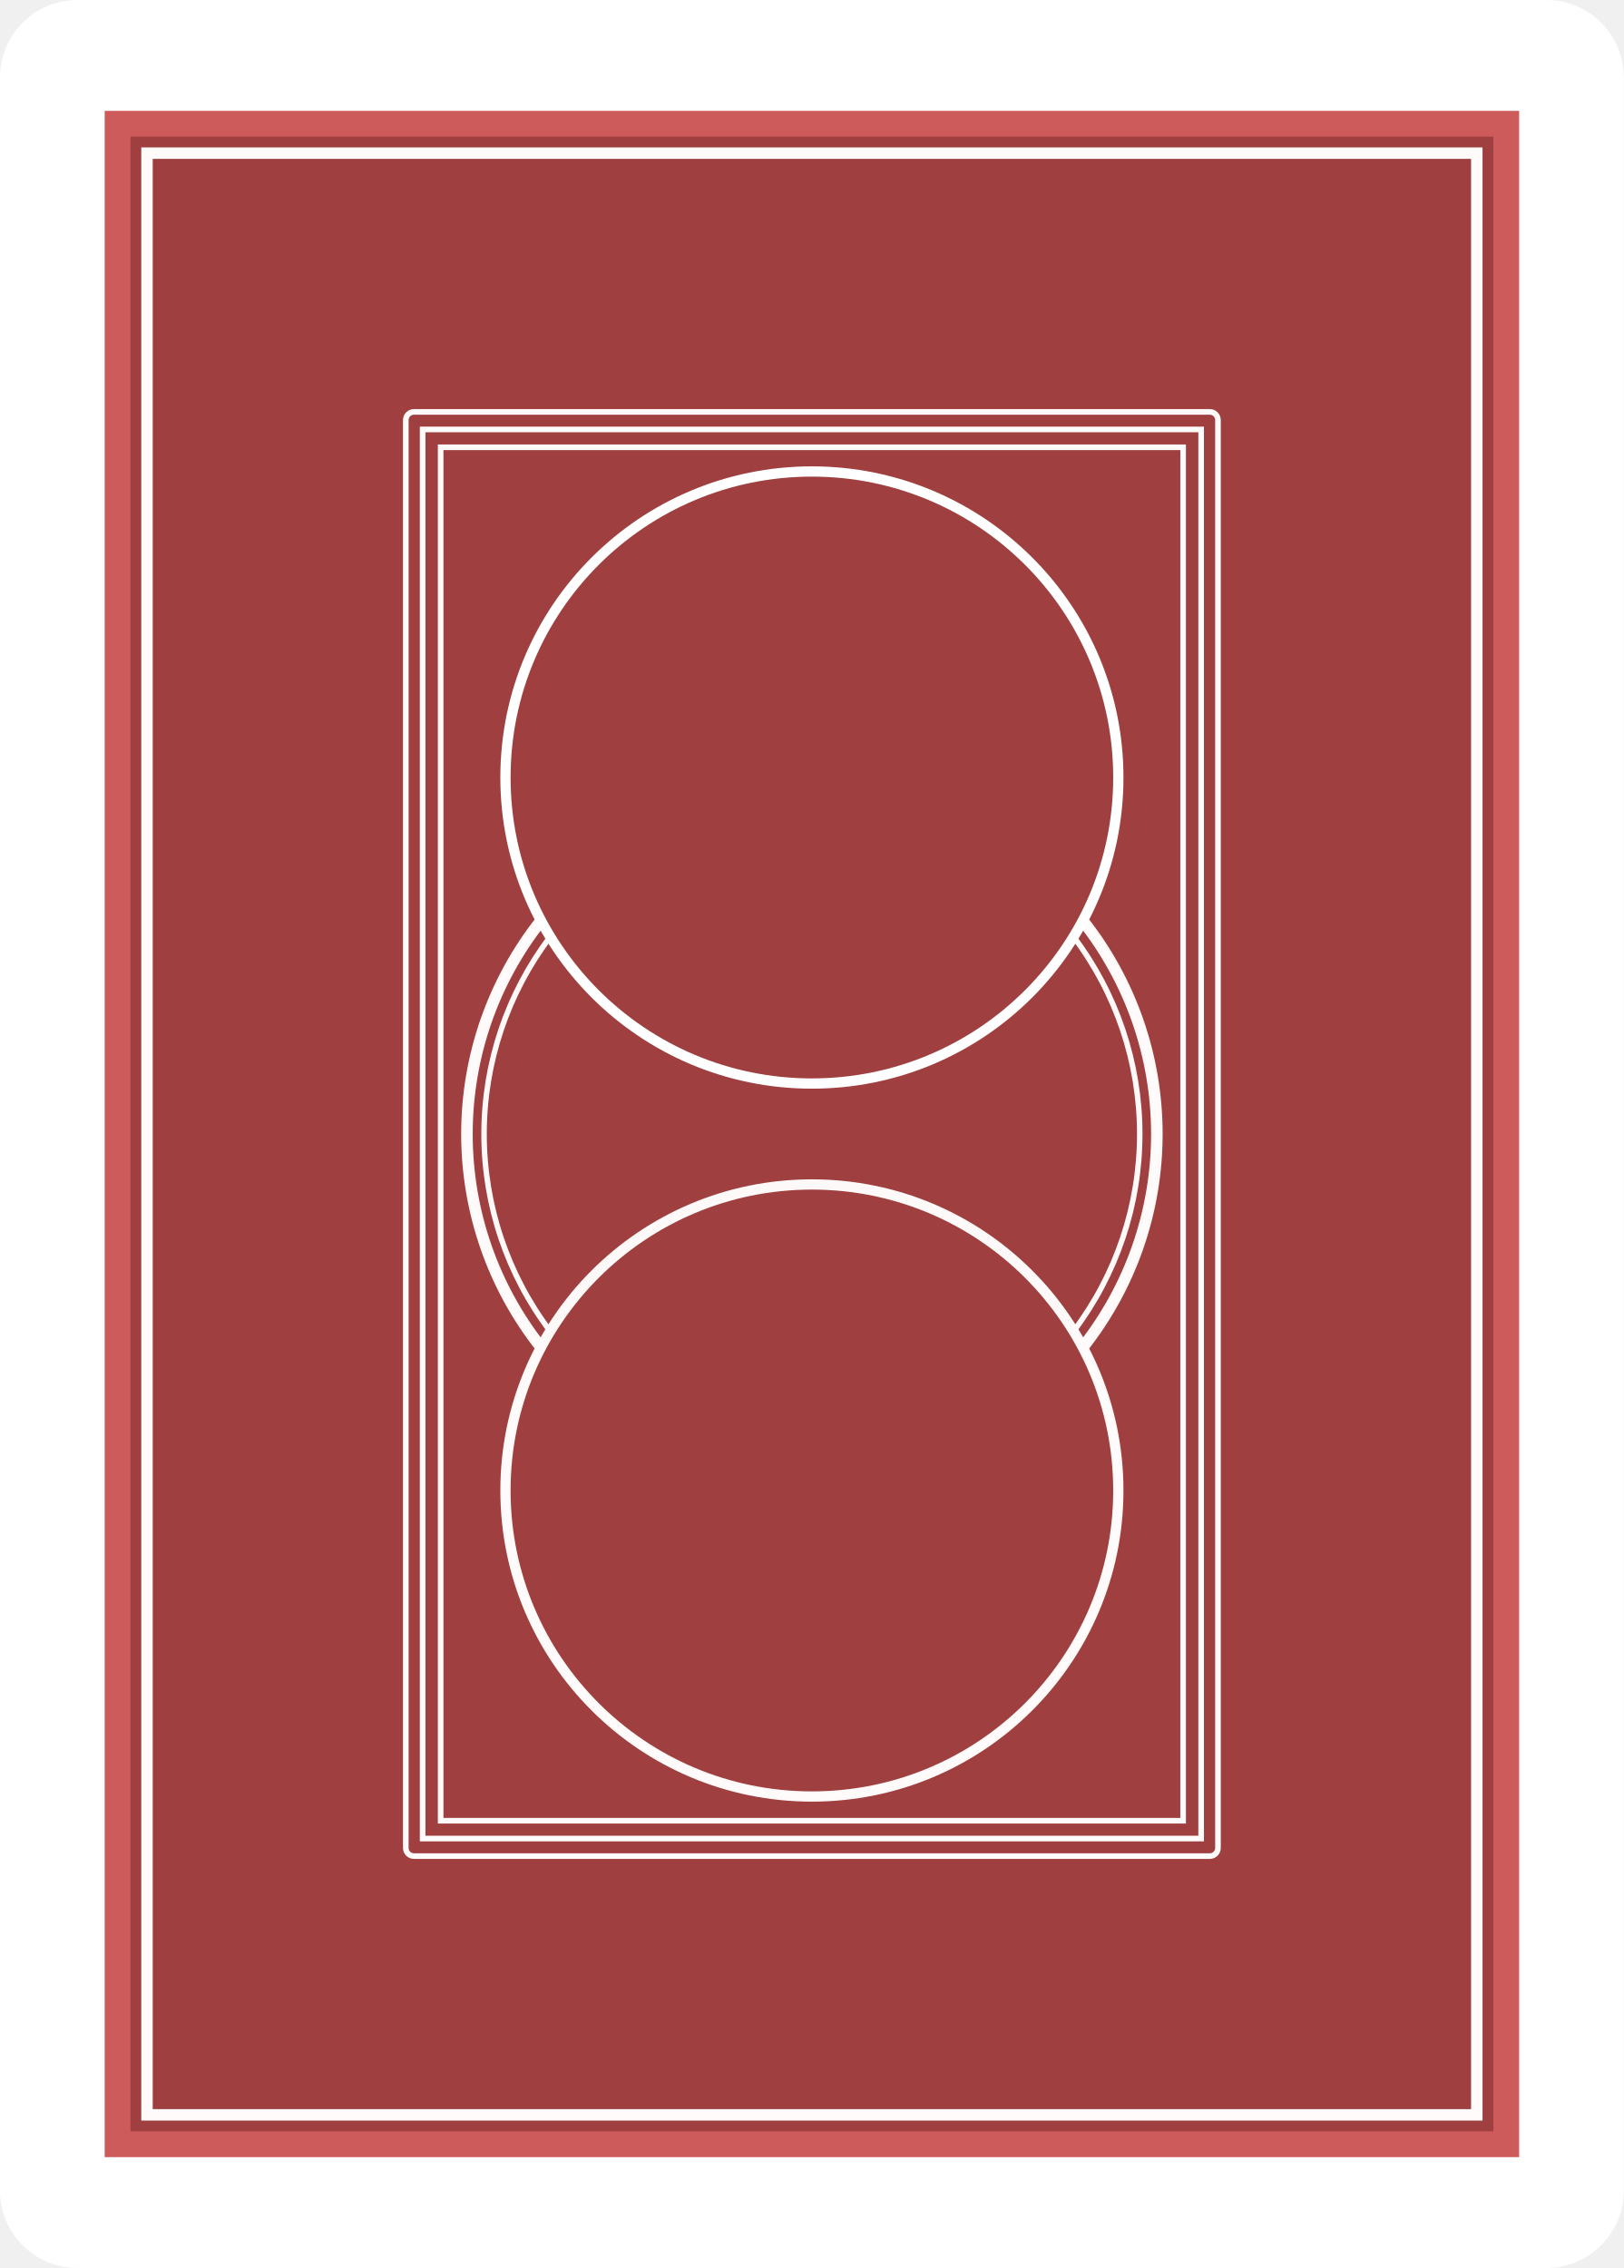
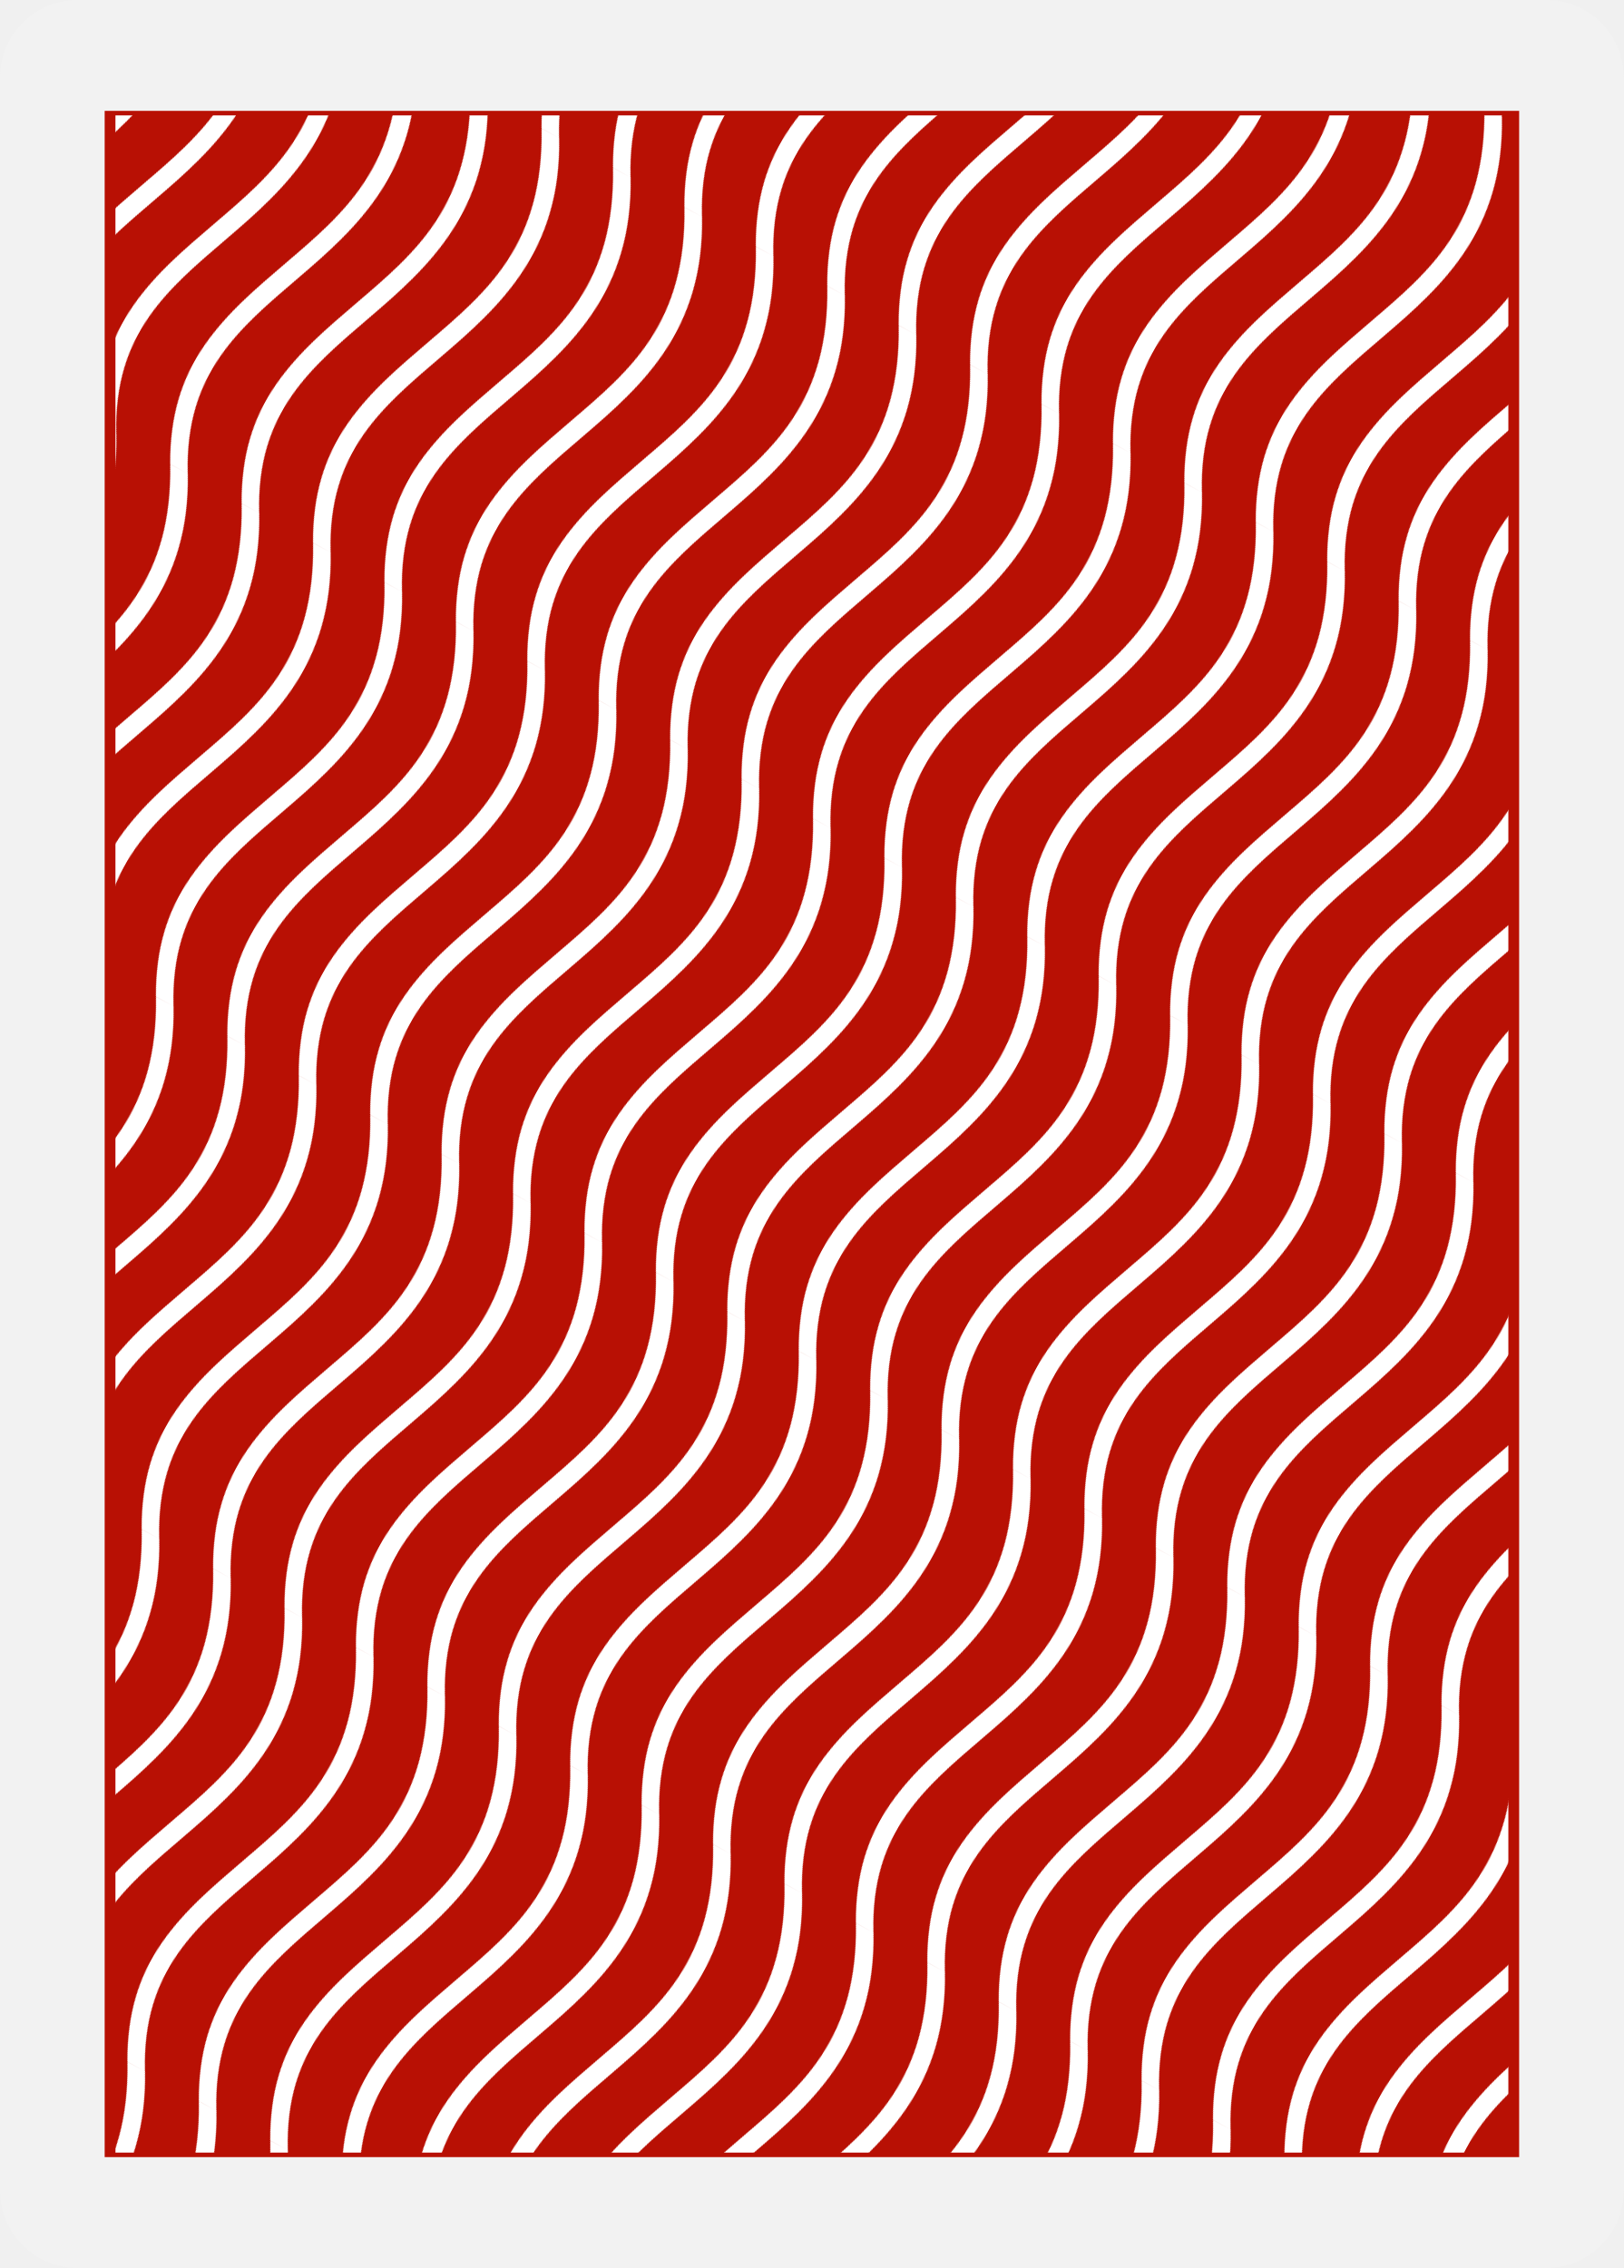
- <svg xmlns="http://www.w3.org/2000/svg" xmlns:xlink="http://www.w3.org/1999/xlink" height="88mm" viewBox="0 0 63 88" width="63mm" version="1.1" id="svg10888">
-   <defs id="defs10892" />
-   <pattern id="a" patternTransform="matrix(0.135227,0.1475119,-1.127304,1.033421,282.4493,793.5818)" xlink:href="#b" />
-   <pattern id="b" patternTransform="matrix(.135227 .147512 -1.127304 1.033421 -1213.701 1922.25)" xlink:href="#c" />
-   <pattern id="c" patternTransform="matrix(.301183 -.4538731 .4538731 .301183 -1268.912 1919.517)" xlink:href="#d" />
-   <pattern id="d" height="1" patternTransform="scale(10)" patternUnits="userSpaceOnUse" width="6">
-     <path d="m0-.5h1v2h-1z" fill="#fff" id="path10855" />
-   </pattern>
-   <path id="rect10858" style="fill:#ffffff" d="m 3.013,1.9999999e-5 h 56.973 c 1.669,0 3.014,1.342 3.014,3.01 V 84.99 c 0,1.667 -1.344,3.01 -3.014,3.01 H 3.013 c -1.669,0 -3.013,-1.342 -3.013,-3.01 V 3.01 C -1.9999999e-5,1.342 1.344,1.9999999e-5 3.013,1.9999999e-5 Z" />
-   <path d="m4.561 4.802h53.879v78.396h-53.879z" fill="#a03f3f" stroke="#ce5b5b" id="path10860" />
-   <path d="m5.703 5.942h51.594v76.116h-51.594z" fill="none" stroke="#fffbfb" stroke-width=".444" id="path10862" />
-   <path d="M 16.397,16.663 H 46.602 V 71.337 H 16.397 Z" fill="none" stroke-width="0.218" id="path10864" style="stroke:#fffbfb" />
-   <path d="M 17.096,17.354 V 70.646 H 45.903 V 17.354 Z m 14.404,0.942 a 11.886,11.872 0 0 1 11.886,11.872 11.886,11.872 0 0 1 -1.378,5.533 13.397,13.382 0 0 1 2.889,8.299 13.397,13.382 0 0 1 -2.896,8.287 11.886,11.872 0 0 1 1.385,5.545 11.886,11.872 0 0 1 -11.886,11.872 11.886,11.872 0 0 1 -11.886,-11.872 11.886,11.872 0 0 1 1.378,-5.533 13.397,13.382 0 0 1 -2.889,-8.3 13.397,13.382 0 0 1 2.896,-8.287 11.886,11.872 0 0 1 -1.385,-5.545 11.886,11.872 0 0 1 11.886,-11.872 z" fill="url(#a)" stroke-width="0.218" id="path10866" style="stroke:#fffbfb" />
-   <path id="rect10868" style="fill:none;stroke:#fffbfb;stroke-width:0.218" d="m 16.061,15.982 h 30.877 c 0.176,0 0.317,0.141 0.317,0.317 v 55.402 c 0,0.176 -0.142,0.317 -0.317,0.317 h -30.877 c -0.176,0 -0.317,-0.141 -0.317,-0.317 V 16.299 c 0,-0.176 0.142,-0.317 0.317,-0.317 z" />
-   <path d="M 20.996,52.284 A 13.384,13.367 0 0 1 18.116,44 13.384,13.367 0 0 1 20.992,35.722" opacity="0.99" stroke-width="0.448" id="path10870" style="fill:none;stroke:#fffbfb" />
-   <path d="M 42.003,35.716 A 13.384,13.367 0 0 1 44.884,44 13.384,13.367 0 0 1 42.008,52.278" opacity="0.99" stroke-width="0.448" id="path10872" style="fill:none;stroke:#fffbfb" />
-   <path d="M 21.351,51.659 A 12.72,12.704 0 0 1 18.78,44 12.72,12.704 0 0 1 21.353,36.339" opacity="0.99" stroke-width="0.213" id="path10874" style="fill:none;stroke:#fffbfb" />
-   <path d="M 41.649,36.342 A 12.72,12.704 0 0 1 44.22,44 12.72,12.704 0 0 1 41.647,51.66" opacity="0.99" stroke-width="0.213" id="path10876" style="fill:none;stroke:#fffbfb" />
-   <path id="ellipse10878" style="opacity:0.99;fill:none;stroke:#fffbfb;stroke-width:0.398" transform="scale(1,-1)" d="m 43.389,-57.832 a 11.889,11.874 0 0 1 -11.889,11.874 11.889,11.874 0 0 1 -11.889,-11.874 11.889,11.874 0 0 1 11.889,-11.874 11.889,11.874 0 0 1 11.889,11.874 z" />
-   <path id="ellipse10884" transform="scale(-1,1)" style="fill:none;stroke:#ffffff;stroke-width:0.398" d="m -19.611,30.168 a 11.889,11.874 0 0 1 -11.889,11.874 11.889,11.874 0 0 1 -11.889,-11.874 11.889,11.874 0 0 1 11.889,-11.874 11.889,11.874 0 0 1 11.889,11.874 z" />
+ <svg xmlns="http://www.w3.org/2000/svg" xmlns:xlink="http://www.w3.org/1999/xlink" id="svg22446" version="1.1" viewBox="0 0 63 88" height="88mm" width="63mm">
+   <defs id="defs22440">
+     <pattern xlink:href="#pattern32194" id="pattern32202" patternTransform="matrix(0.2948979,-0.5348447,0.5348447,0.2948979,-666.5242,1760.114)" />
+     <pattern xlink:href="#pattern32144" id="pattern32194" patternTransform="matrix(0.2948979,-0.5348447,0.5348447,0.2948979,-532.0503,1405.965)" />
+     <pattern xlink:href="#pattern32122" id="pattern32144" patternTransform="matrix(0.2948979,-0.5348447,0.5348447,0.2948979,-244.2843,1755.693)" />
+     <pattern xlink:href="#pattern32096" id="pattern32122" patternTransform="matrix(0.2948979,-0.5348447,0.5348447,0.2948979,-253.8169,1629.385)" />
+     <pattern xlink:href="#pattern32058" id="pattern32096" patternTransform="matrix(0.2948979,-0.5348447,0.5348447,0.2948979,-137.0423,1580.292)" />
+     <pattern xlink:href="#pattern32048" id="pattern32058" patternTransform="matrix(0.2948979,-0.5348447,0.5348447,0.2948979,91.64517,1795.98)" />
+     <pattern xlink:href="#pattern32042" id="pattern32048" patternTransform="matrix(0.2948979,-0.5348447,0.5348447,0.2948979,91.64534,1688.136)" />
+     <pattern xlink:href="#pattern32020" id="pattern32042" patternTransform="matrix(0.2948979,-0.5348447,0.5348447,0.2948979,91.64519,1580.292)" />
+     <pattern xlink:href="#pattern32014" id="pattern32020" patternTransform="matrix(0.2948979,-0.5348447,0.5348447,0.2948979,218.7605,1918.575)" />
+     <pattern xlink:href="#pattern31997" id="pattern32014" patternTransform="matrix(0.2948979,-0.5348447,0.5348447,0.2948979,244.022,1746.035)" />
+     <pattern xlink:href="#pattern5217-4" id="pattern31997" patternTransform="matrix(0.2948979,-0.5348447,0.5348447,0.2948979,244.1035,1472.448)" />
+     <pattern id="pattern5020" height="256" width="256" patternUnits="userSpaceOnUse">
+       <g style="display:inline" id="fullPattern" clip-path="url(#patternClipPath)">
+         <g transform="scale(2.56)" id="designBottom" style="display:inline">
+           <rect style="color:#000000;display:inline;overflow:visible;visibility:visible;fill:#950000;fill-opacity:1;fill-rule:nonzero;stroke:none;stroke-width:0;marker:none;enable-background:accumulate" id="rect9111" width="100" height="100" x="0" y="0" />
+         </g>
+         <g transform="scale(2.56)" id="designTop" style="display:inline">
+           <rect transform="rotate(-45)" ry="2.2" rx="2.2" y="21.385" x="-26.529" height="22.002" width="22.002" id="rect5010" style="fill:#ffffff;fill-opacity:1;stroke-width:0.164" />
+           <rect transform="rotate(-45)" ry="1.467" rx="1.467" y="56.443" x="17.057" height="14.668" width="14.668" id="rect5012" style="fill:#ffffff;fill-opacity:1;stroke-width:0.109" />
+           <rect style="fill:#ffffff;fill-opacity:1;stroke-width:0.164" id="rect5008" width="22.002" height="22.002" x="-11.399" y="104.539" rx="2.2" ry="2.2" transform="rotate(-45)" />
+           <rect style="fill:#ffffff;fill-opacity:1;stroke-width:0.109" id="rect5014" width="14.668" height="14.668" x="-40.159" y="68.675" rx="1.467" ry="1.467" transform="rotate(-45)" />
+           <path style="fill:none;stroke:#ffffff;stroke-width:2.344;stroke-linecap:butt;stroke-linejoin:miter;stroke-miterlimit:4;stroke-dasharray:none;stroke-opacity:1" d="M -31.567,79.481 71.026,-23.112" id="path5018" />
+         </g>
+         <g id="designBottomGenerator">
+           <use x="0" y="0" xlink:href="#designBottom" transform="translate(-256,-256)" id="bottom1" width="100%" height="100%" />
+           <use x="0" y="0" xlink:href="#designBottom" transform="translate(0,-256)" id="bottom2" width="100%" height="100%" />
+           <use x="0" y="0" xlink:href="#designBottom" transform="translate(256,-256)" id="bottom3" width="100%" height="100%" />
+           <use x="0" y="0" xlink:href="#designBottom" transform="translate(-256)" id="bottom4" width="100%" height="100%" />
+           <use x="0" y="0" xlink:href="#designBottom" id="bottom5" width="100%" height="100%" />
+           <use x="0" y="0" xlink:href="#designBottom" transform="translate(256)" id="bottom6" width="100%" height="100%" />
+           <use x="0" y="0" xlink:href="#designBottom" transform="translate(-256,256)" id="bottom7" width="100%" height="100%" />
+           <use x="0" y="0" xlink:href="#designBottom" transform="translate(0,256)" id="bottom8" width="100%" height="100%" />
+           <use x="0" y="0" xlink:href="#designBottom" id="bottom9" width="100%" height="100%" transform="translate(256,256)" />
+         </g>
+         <g id="designTopGenerator">
+           <use x="0" y="0" xlink:href="#designTop" transform="translate(-256,-256)" id="top1" width="100%" height="100%" />
+           <use x="0" y="0" xlink:href="#designTop" transform="translate(0,-256)" id="top2" width="100%" height="100%" />
+           <use x="0" y="0" xlink:href="#designTop" transform="translate(256,-256)" id="top3" width="100%" height="100%" />
+           <use x="0" y="0" xlink:href="#designTop" transform="translate(-256)" id="top4" width="100%" height="100%" />
+           <use x="0" y="0" xlink:href="#designTop" id="top5" width="100%" height="100%" />
+           <use x="0" y="0" xlink:href="#designTop" transform="translate(256)" id="top6" width="100%" height="100%" />
+           <use x="0" y="0" xlink:href="#designTop" transform="translate(-256,256)" id="top7" width="100%" height="100%" />
+           <use x="0" y="0" xlink:href="#designTop" transform="translate(0,256)" id="top8" width="100%" height="100%" />
+           <use x="0" y="0" xlink:href="#designTop" id="top9" width="100%" height="100%" transform="translate(256,256)" />
+         </g>
+       </g>
+     </pattern>
+     <clipPath clipPathUnits="userSpaceOnUse" id="patternClipPath">
+       <rect y="0" x="0" height="256" width="256" id="clipPathRect" style="color:#000000;display:inline;overflow:visible;visibility:visible;opacity:1;fill:#ffff00;fill-opacity:1;fill-rule:nonzero;stroke:none;stroke-width:20;stroke-linecap:square;stroke-linejoin:miter;stroke-miterlimit:4;stroke-dasharray:none;stroke-dashoffset:1.099;stroke-opacity:1;marker:none;enable-background:accumulate" />
+     </clipPath>
+     <pattern patternUnits="userSpaceOnUse" width="256" height="256" id="pattern5020-6">
+       <g clip-path="url(#patternClipPath-7)" id="fullPattern-3" style="display:inline">
+         <g id="designBottom-7" transform="scale(2.56)">
+           <rect y="0" x="0" height="100" width="100" id="rect9111-7" style="color:#000000;display:inline;overflow:visible;visibility:visible;fill:#09224b;fill-opacity:1;fill-rule:nonzero;stroke:none;stroke-width:0;marker:none;enable-background:accumulate" />
+         </g>
+         <g id="designTop-8" transform="scale(2.56)">
+           <rect style="fill:#ffffff;fill-opacity:1;stroke-width:0.164" id="rect5010-2" width="22.002" height="22.002" x="-26.529" y="21.385" rx="2.2" ry="2.2" transform="rotate(-45)" />
+           <rect style="fill:#ffffff;fill-opacity:1;stroke-width:0.109" id="rect5012-5" width="14.668" height="14.668" x="17.057" y="56.443" rx="1.467" ry="1.467" transform="rotate(-45)" />
+           <rect transform="rotate(-45)" ry="2.2" rx="2.2" y="104.539" x="-11.399" height="22.002" width="22.002" id="rect5008-2" style="fill:#ffffff;fill-opacity:1;stroke-width:0.164" />
+           <rect transform="rotate(-45)" ry="1.467" rx="1.467" y="68.675" x="-40.159" height="14.668" width="14.668" id="rect5014-4" style="fill:#ffffff;fill-opacity:1;stroke-width:0.109" />
+           <path id="path5018-8" d="M -31.567,79.481 71.026,-23.112" style="fill:none;stroke:#ffffff;stroke-width:2.344;stroke-linecap:butt;stroke-linejoin:miter;stroke-miterlimit:4;stroke-dasharray:none;stroke-opacity:1" />
+         </g>
+         <g id="designBottomGenerator-1">
+           <use height="100%" width="100%" id="bottom1-0" transform="translate(-256,-256)" xlink:href="#designBottom-7" y="0" x="0" />
+           <use height="100%" width="100%" id="bottom2-5" transform="translate(0,-256)" xlink:href="#designBottom-7" y="0" x="0" />
+           <use height="100%" width="100%" id="bottom3-4" transform="translate(256,-256)" xlink:href="#designBottom-7" y="0" x="0" />
+           <use height="100%" width="100%" id="bottom4-6" transform="translate(-256)" xlink:href="#designBottom-7" y="0" x="0" />
+           <use height="100%" width="100%" id="bottom5-0" xlink:href="#designBottom-7" y="0" x="0" />
+           <use height="100%" width="100%" id="bottom6-6" transform="translate(256)" xlink:href="#designBottom-7" y="0" x="0" />
+           <use height="100%" width="100%" id="bottom7-5" transform="translate(-256,256)" xlink:href="#designBottom-7" y="0" x="0" />
+           <use height="100%" width="100%" id="bottom8-4" transform="translate(0,256)" xlink:href="#designBottom-7" y="0" x="0" />
+           <use transform="translate(256,256)" height="100%" width="100%" id="bottom9-0" xlink:href="#designBottom-7" y="0" x="0" />
+         </g>
+         <g id="designTopGenerator-8">
+           <use height="100%" width="100%" id="top1-3" transform="translate(-256,-256)" xlink:href="#designTop-8" y="0" x="0" />
+           <use height="100%" width="100%" id="top2-9" transform="translate(0,-256)" xlink:href="#designTop-8" y="0" x="0" />
+           <use height="100%" width="100%" id="top3-2" transform="translate(256,-256)" xlink:href="#designTop-8" y="0" x="0" />
+           <use height="100%" width="100%" id="top4-7" transform="translate(-256)" xlink:href="#designTop-8" y="0" x="0" />
+           <use height="100%" width="100%" id="top5-2" xlink:href="#designTop-8" y="0" x="0" />
+           <use height="100%" width="100%" id="top6-0" transform="translate(256)" xlink:href="#designTop-8" y="0" x="0" />
+           <use height="100%" width="100%" id="top7-4" transform="translate(-256,256)" xlink:href="#designTop-8" y="0" x="0" />
+           <use height="100%" width="100%" id="top8-9" transform="translate(0,256)" xlink:href="#designTop-8" y="0" x="0" />
+           <use transform="translate(256,256)" height="100%" width="100%" id="top9-4" xlink:href="#designTop-8" y="0" x="0" />
+         </g>
+       </g>
+     </pattern>
+     <clipPath id="patternClipPath-7" clipPathUnits="userSpaceOnUse">
+       <rect style="color:#000000;display:inline;overflow:visible;visibility:visible;opacity:1;fill:#ffff00;fill-opacity:1;fill-rule:nonzero;stroke:none;stroke-width:20;stroke-linecap:square;stroke-linejoin:miter;stroke-miterlimit:4;stroke-dasharray:none;stroke-dashoffset:1.099;stroke-opacity:1;marker:none;enable-background:accumulate" id="clipPathRect-5" width="256" height="256" x="0" y="0" />
+     </clipPath>
+     <pattern xlink:href="#pattern4570-2" id="pattern4596-4" patternTransform="matrix(0.1881226,-0.3411906,0.325838,0.1969865,1832.69,943.5116)" />
+     <pattern xlink:href="#pattern4516-2" id="pattern4570-2" patternTransform="matrix(0.1881226,-0.3411906,0.325838,0.1969865,1973.919,889.653)" />
+     <pattern xlink:href="#pattern29464-1-0" id="pattern4516-2" patternTransform="matrix(0.1881226,-0.3411906,0.325838,0.1969865,2955.717,986.0796)" />
+     <pattern xlink:href="#pattern28569-3-0" id="pattern29464-1-0" patternTransform="matrix(0.1881226,-0.3411906,0.325838,0.1969865,-897.9316,986.0797)" />
+     <pattern xlink:href="#Wavywhite-5-1" id="pattern28569-3-0" patternTransform="matrix(0.2193058,-0.3798489,0.3798489,0.2193058,-36.01907,239.4387)" />
+     <pattern id="Wavywhite-5-1" height="5.181" width="30.066" patternUnits="userSpaceOnUse">
+       <path id="path28480-0-7" d="M 7.597,0.061 C 5.079,-0.187 2.656,0.302 -0.01,1.788 L -0.01,3.061 C 2.773,1.431 5.173,1.052 7.472,1.280 C 9.770,1.508 11.969,2.361 14.253,3.218 C 18.820,4.931 23.804,6.676 30.066,3.061 L 30.062,1.788 C 23.622,5.497 19.246,3.770 14.691,2.061 C 12.413,1.207 10.115,0.311 7.597,0.061 z " style="fill:white;stroke:none;" />
+     </pattern>
+     <pattern xlink:href="#pattern4628-5" id="pattern5217-4" patternTransform="matrix(0.2948979,-0.5348447,0.5348447,0.2948979,-238.1404,2089.743)" />
+     <pattern xlink:href="#pattern4596-4" id="pattern4628-5" patternTransform="matrix(0.1881226,-0.3411906,0.325838,0.1969865,1000.873,890.8498)" />
+     <pattern id="pattern5020-9" height="256" width="256" patternUnits="userSpaceOnUse">
+       <g style="display:inline" id="fullPattern-9" clip-path="url(#patternClipPath-1)">
+         <g transform="scale(2.56)" id="designBottom-9">
+           <rect style="color:#000000;display:inline;overflow:visible;visibility:visible;fill:#aa8800;fill-opacity:1;fill-rule:nonzero;stroke:none;stroke-width:0;marker:none;enable-background:accumulate" id="rect9111-0" width="100" height="100" x="0" y="0" />
+         </g>
+         <g transform="scale(2.56)" id="designTop-82">
+           <rect transform="rotate(-45)" ry="2.2" rx="2.2" y="21.385" x="-26.529" height="22.002" width="22.002" id="rect5010-9" style="fill:#ffffff;fill-opacity:1;stroke-width:0.164" />
+           <rect transform="rotate(-45)" ry="1.467" rx="1.467" y="56.443" x="17.057" height="14.668" width="14.668" id="rect5012-7" style="fill:#ffffff;fill-opacity:1;stroke-width:0.109" />
+           <rect style="fill:#ffffff;fill-opacity:1;stroke-width:0.164" id="rect5008-4" width="22.002" height="22.002" x="-11.399" y="104.539" rx="2.2" ry="2.2" transform="rotate(-45)" />
+           <rect style="fill:#ffffff;fill-opacity:1;stroke-width:0.109" id="rect5014-47" width="14.668" height="14.668" x="-40.159" y="68.675" rx="1.467" ry="1.467" transform="rotate(-45)" />
+           <path style="fill:none;stroke:#ffffff;stroke-width:2.344;stroke-linecap:butt;stroke-linejoin:miter;stroke-miterlimit:4;stroke-dasharray:none;stroke-opacity:1" d="M -31.567,79.481 71.026,-23.112" id="path5018-9" />
+         </g>
+         <g id="designBottomGenerator-9">
+           <use x="0" y="0" xlink:href="#designBottom-9" transform="translate(-256,-256)" id="bottom1-2" width="100%" height="100%" />
+           <use x="0" y="0" xlink:href="#designBottom-9" transform="translate(0,-256)" id="bottom2-58" width="100%" height="100%" />
+           <use x="0" y="0" xlink:href="#designBottom-9" transform="translate(256,-256)" id="bottom3-2" width="100%" height="100%" />
+           <use x="0" y="0" xlink:href="#designBottom-9" transform="translate(-256)" id="bottom4-1" width="100%" height="100%" />
+           <use x="0" y="0" xlink:href="#designBottom-9" id="bottom5-7" width="100%" height="100%" />
+           <use x="0" y="0" xlink:href="#designBottom-9" transform="translate(256)" id="bottom6-0" width="100%" height="100%" />
+           <use x="0" y="0" xlink:href="#designBottom-9" transform="translate(-256,256)" id="bottom7-3" width="100%" height="100%" />
+           <use x="0" y="0" xlink:href="#designBottom-9" transform="translate(0,256)" id="bottom8-2" width="100%" height="100%" />
+           <use x="0" y="0" xlink:href="#designBottom-9" id="bottom9-1" width="100%" height="100%" transform="translate(256,256)" />
+         </g>
+         <g id="designTopGenerator-2">
+           <use x="0" y="0" xlink:href="#designTop-82" transform="translate(-256,-256)" id="top1-7" width="100%" height="100%" />
+           <use x="0" y="0" xlink:href="#designTop-82" transform="translate(0,-256)" id="top2-7" width="100%" height="100%" />
+           <use x="0" y="0" xlink:href="#designTop-82" transform="translate(256,-256)" id="top3-3" width="100%" height="100%" />
+           <use x="0" y="0" xlink:href="#designTop-82" transform="translate(-256)" id="top4-74" width="100%" height="100%" />
+           <use x="0" y="0" xlink:href="#designTop-82" id="top5-5" width="100%" height="100%" />
+           <use x="0" y="0" xlink:href="#designTop-82" transform="translate(256)" id="top6-5" width="100%" height="100%" />
+           <use x="0" y="0" xlink:href="#designTop-82" transform="translate(-256,256)" id="top7-3" width="100%" height="100%" />
+           <use x="0" y="0" xlink:href="#designTop-82" transform="translate(0,256)" id="top8-4" width="100%" height="100%" />
+           <use x="0" y="0" xlink:href="#designTop-82" id="top9-6" width="100%" height="100%" transform="translate(256,256)" />
+         </g>
+       </g>
+     </pattern>
+     <clipPath clipPathUnits="userSpaceOnUse" id="patternClipPath-1">
+       <rect y="0" x="0" height="256" width="256" id="clipPathRect-7" style="color:#000000;display:inline;overflow:visible;visibility:visible;opacity:1;fill:#ffff00;fill-opacity:1;fill-rule:nonzero;stroke:none;stroke-width:20;stroke-linecap:square;stroke-linejoin:miter;stroke-miterlimit:4;stroke-dasharray:none;stroke-dashoffset:1.099;stroke-opacity:1;marker:none;enable-background:accumulate" />
+     </clipPath>
+     <pattern id="pattern3670" patternTransform="matrix(0.2645833,0,0,0.2645833,-0.3023808,128.1202)" height="128" width="128" patternUnits="userSpaceOnUse">
+       <g style="display:inline" id="fullPattern-1" clip-path="url(#patternClipPath-4)">
+         <g transform="scale(1.28)" id="designBottom-6" />
+         <g transform="scale(1.28)" id="designTop-9">
+           <path style="fill:none;stroke:#ffffff;stroke-width:2.849;stroke-linecap:butt;stroke-linejoin:miter;stroke-miterlimit:4;stroke-dasharray:none;stroke-opacity:1" d="M -13.416,100 139.685,-53.101" id="path1579" />
+           <rect style="opacity:1;vector-effect:none;fill:#ffffff;fill-opacity:1;stroke:none;stroke-width:2.849;stroke-linecap:butt;stroke-linejoin:miter;stroke-miterlimit:4;stroke-dasharray:none;stroke-dashoffset:0;stroke-opacity:1;paint-order:stroke fill markers" id="rect1581" width="19.531" height="19.531" x="44.316" y="-50.363" transform="rotate(45)" />
+           <rect transform="rotate(45)" y="21.683" x="57.986" height="19.531" width="19.531" id="rect1583" style="opacity:1;vector-effect:none;fill:#ffffff;fill-opacity:1;stroke:none;stroke-width:2.849;stroke-linecap:butt;stroke-linejoin:miter;stroke-miterlimit:4;stroke-dasharray:none;stroke-dashoffset:0;stroke-opacity:1;paint-order:stroke fill markers" />
+           <rect style="opacity:1;vector-effect:none;fill:#ffffff;fill-opacity:1;stroke:none;stroke-width:1.71;stroke-linecap:butt;stroke-linejoin:miter;stroke-miterlimit:4;stroke-dasharray:none;stroke-dashoffset:0;stroke-opacity:1;paint-order:stroke fill markers" id="rect1585" width="11.719" height="11.719" x="101.193" y="-19.078" transform="rotate(45)" />
+           <rect transform="rotate(45)" y="-4.637" x="9.944" height="11.719" width="11.719" id="rect1587" style="opacity:1;vector-effect:none;fill:#ffffff;fill-opacity:1;stroke:none;stroke-width:1.71;stroke-linecap:butt;stroke-linejoin:miter;stroke-miterlimit:4;stroke-dasharray:none;stroke-dashoffset:0;stroke-opacity:1;paint-order:stroke fill markers" />
+         </g>
+         <g id="designBottomGenerator-8">
+           <use x="0" y="0" xlink:href="#designBottom-6" transform="translate(-128,-128)" id="bottom1-09" width="100%" height="100%" />
+           <use x="0" y="0" xlink:href="#designBottom-6" transform="translate(0,-128)" id="bottom2-6" width="100%" height="100%" />
+           <use x="0" y="0" xlink:href="#designBottom-6" transform="translate(128,-128)" id="bottom3-7" width="100%" height="100%" />
+           <use x="0" y="0" xlink:href="#designBottom-6" transform="translate(-128)" id="bottom4-3" width="100%" height="100%" />
+           <use x="0" y="0" xlink:href="#designBottom-6" id="bottom5-72" width="100%" height="100%" />
+           <use x="0" y="0" xlink:href="#designBottom-6" transform="translate(128)" id="bottom6-7" width="100%" height="100%" />
+           <use x="0" y="0" xlink:href="#designBottom-6" transform="translate(-128,128)" id="bottom7-9" width="100%" height="100%" />
+           <use x="0" y="0" xlink:href="#designBottom-6" transform="translate(0,128)" id="bottom8-5" width="100%" height="100%" />
+           <use x="0" y="0" xlink:href="#designBottom-6" id="bottom9-9" width="100%" height="100%" transform="translate(128,128)" />
+         </g>
+         <g id="designTopGenerator-4">
+           <use x="0" y="0" xlink:href="#designTop-9" transform="translate(-128,-128)" id="top1-6" width="100%" height="100%" />
+           <use x="0" y="0" xlink:href="#designTop-9" transform="translate(0,-128)" id="top2-4" width="100%" height="100%" />
+           <use x="0" y="0" xlink:href="#designTop-9" transform="translate(128,-128)" id="top3-9" width="100%" height="100%" />
+           <use x="0" y="0" xlink:href="#designTop-9" transform="translate(-128)" id="top4-4" width="100%" height="100%" />
+           <use x="0" y="0" xlink:href="#designTop-9" id="top5-8" width="100%" height="100%" />
+           <use x="0" y="0" xlink:href="#designTop-9" transform="translate(128)" id="top6-7" width="100%" height="100%" />
+           <use x="0" y="0" xlink:href="#designTop-9" transform="translate(-128,128)" id="top7-49" width="100%" height="100%" />
+           <use x="0" y="0" xlink:href="#designTop-9" transform="translate(0,128)" id="top8-0" width="100%" height="100%" />
+           <use x="0" y="0" xlink:href="#designTop-9" id="top9-2" width="100%" height="100%" transform="translate(128,128)" />
+         </g>
+       </g>
+     </pattern>
+     <clipPath clipPathUnits="userSpaceOnUse" id="patternClipPath-4">
+       <rect y="0" x="0" height="128" width="128" id="clipPathRect-96" style="color:#000000;display:inline;overflow:visible;visibility:visible;opacity:1;fill:#ffff00;fill-opacity:1;fill-rule:nonzero;stroke:none;stroke-width:20;stroke-linecap:square;stroke-linejoin:miter;stroke-miterlimit:4;stroke-dasharray:none;stroke-dashoffset:1.099;stroke-opacity:1;marker:none;enable-background:accumulate" />
+     </clipPath>
+   </defs>
+   <g id="g32314" transform="translate(638.9349,-1446.441)">
+     <g transform="translate(1456.538,-617.2945)" id="g23948">
+       <g transform="translate(-2255.599,1988.323)" style="display:inline;opacity:1" id="g4750-9">
+         <rect transform="translate(-15.70963,203.3984)" rx="3.013" ry="3.01" y="-127.986" x="175.836" height="88" width="63" id="rect4746-4" style="display:inline;opacity:1;fill:#f2f2f2;fill-opacity:1;stroke:none;stroke-width:0.265;stroke-miterlimit:4;stroke-dasharray:none;stroke-opacity:1" />
+         <rect y="80.214" x="164.687" height="78.396" width="53.879" id="rect4748-6" style="display:inline;opacity:1;fill:#b81004;fill-opacity:1;stroke:#b81004" />
+       </g>
+     </g>
+     <rect style="opacity:1;vector-effect:none;fill:url(#pattern32202);fill-opacity:1;stroke:none;stroke-width:1.37;stroke-linecap:square;stroke-linejoin:miter;stroke-miterlimit:4;stroke-dasharray:none;stroke-dashoffset:0;stroke-opacity:1;paint-order:normal" id="rect32200" width="54.042" height="79.044" x="-634.456" y="1450.919" />
+   </g>
</svg>
